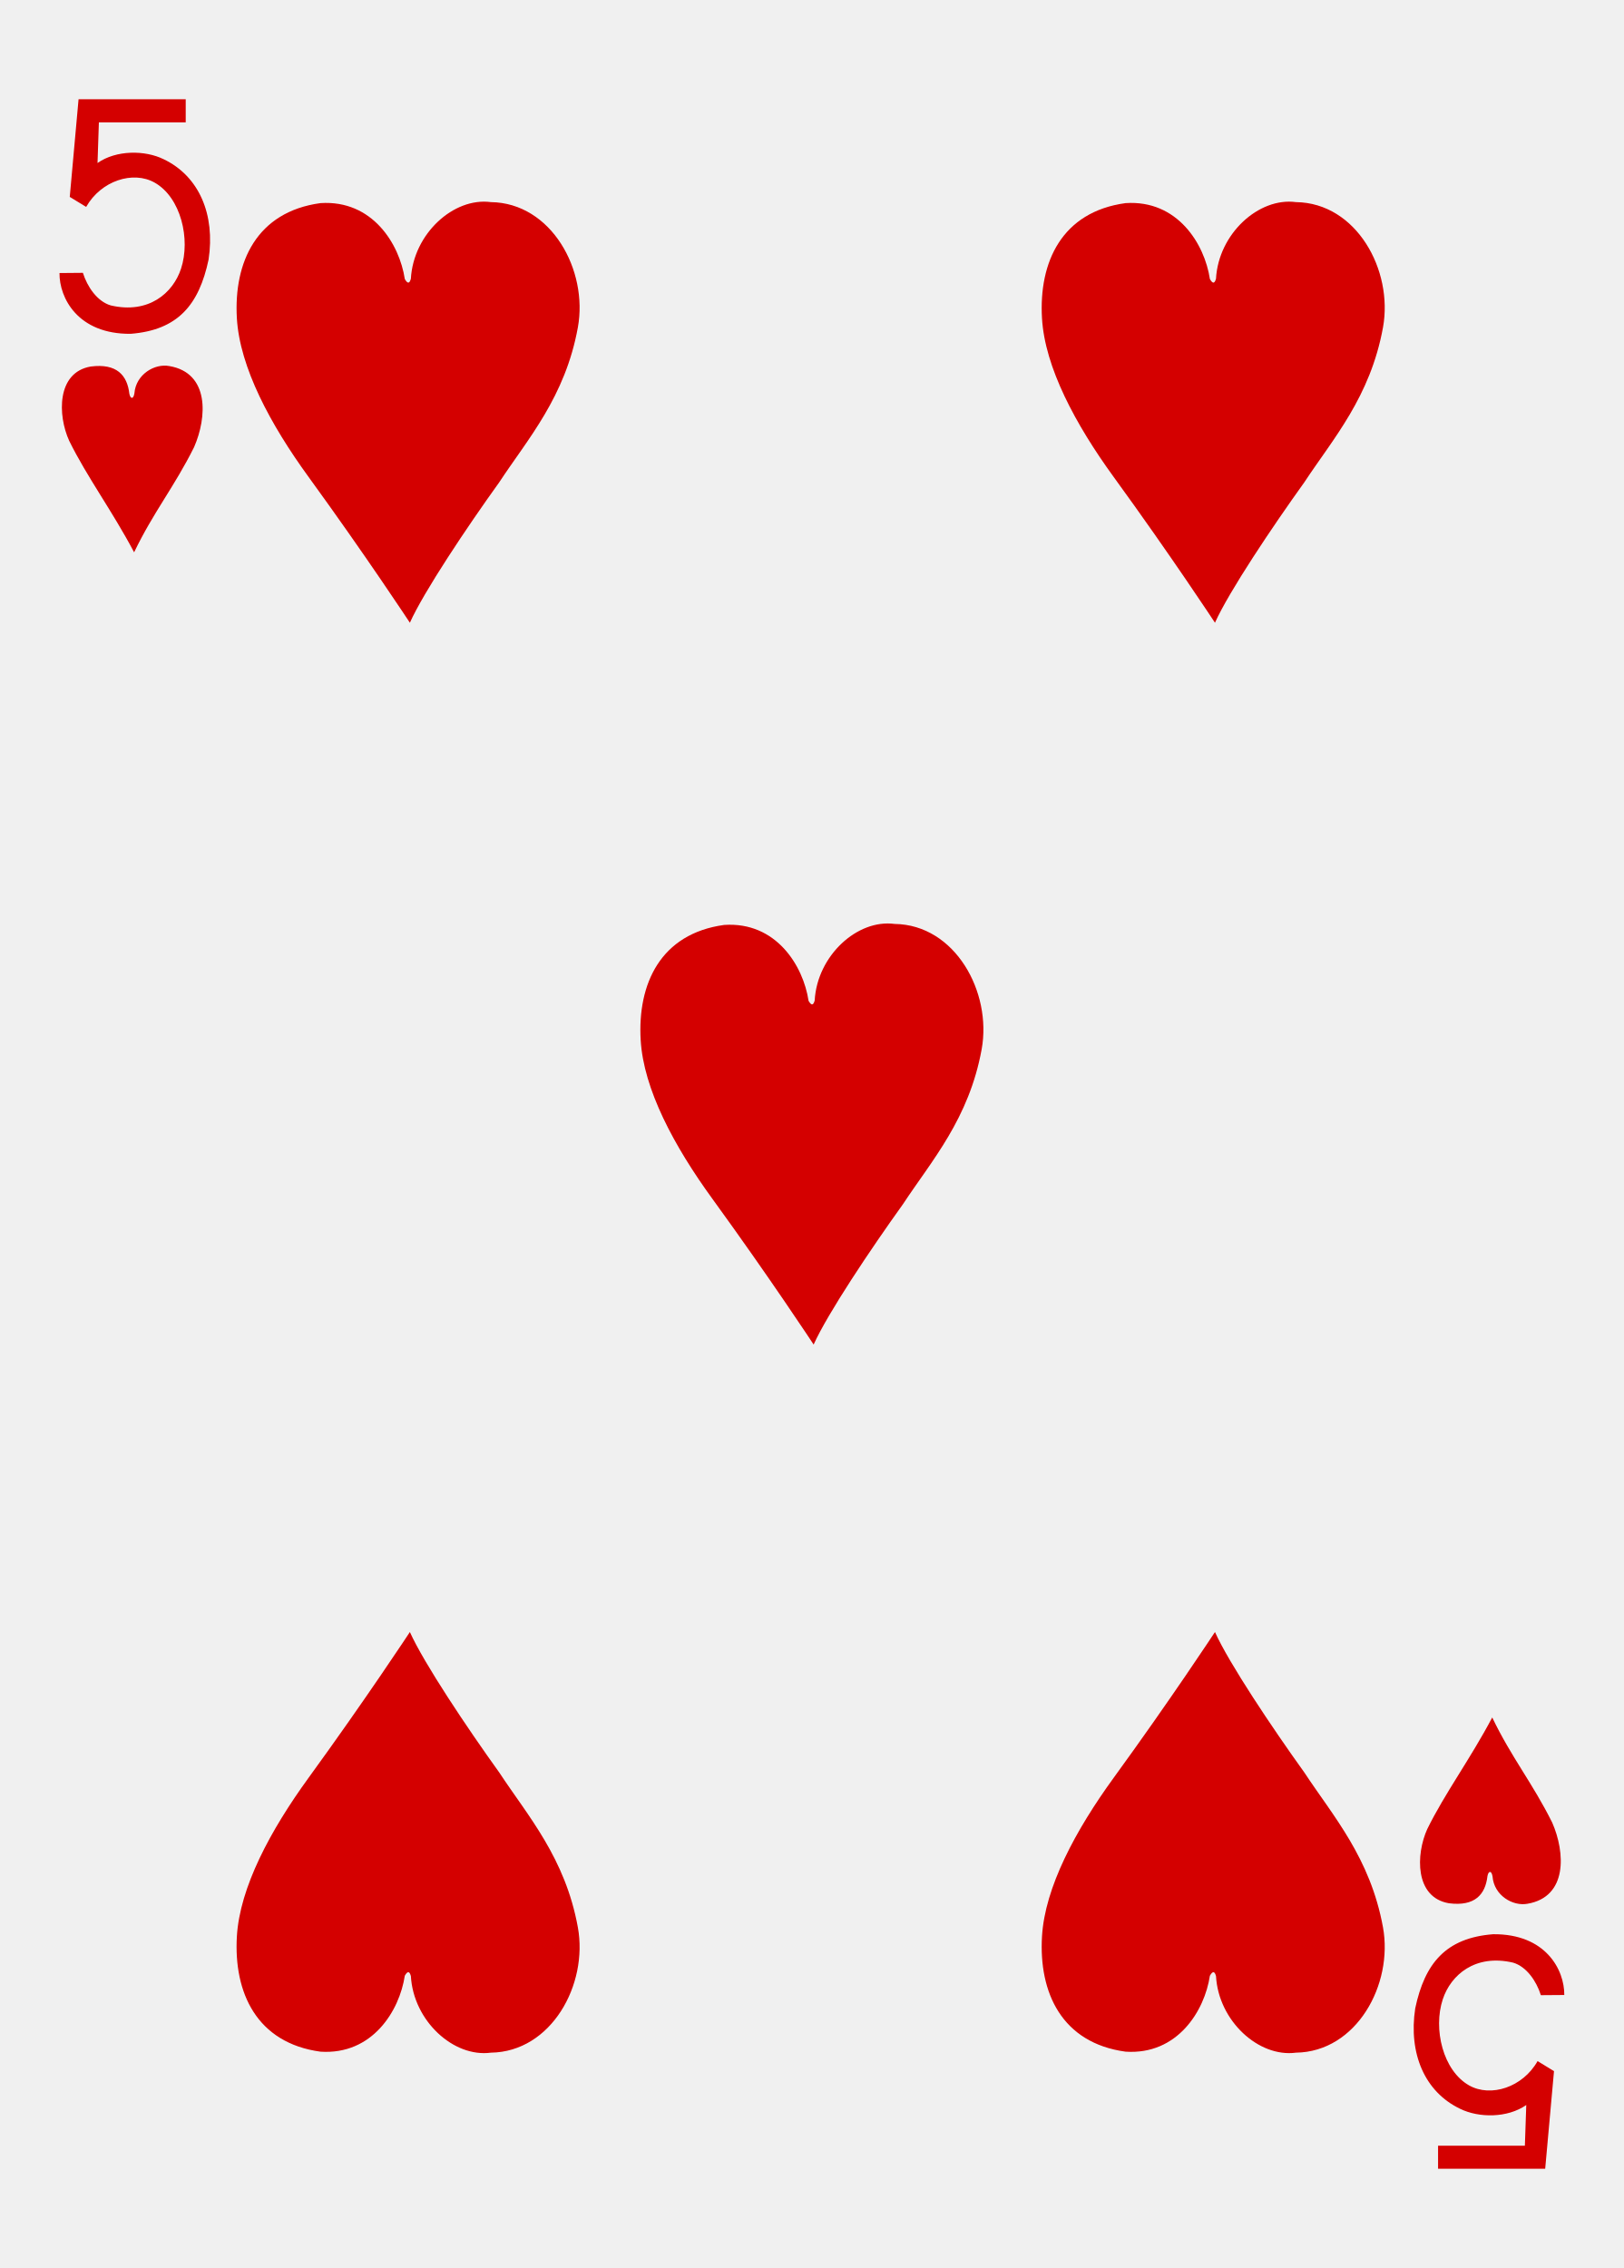
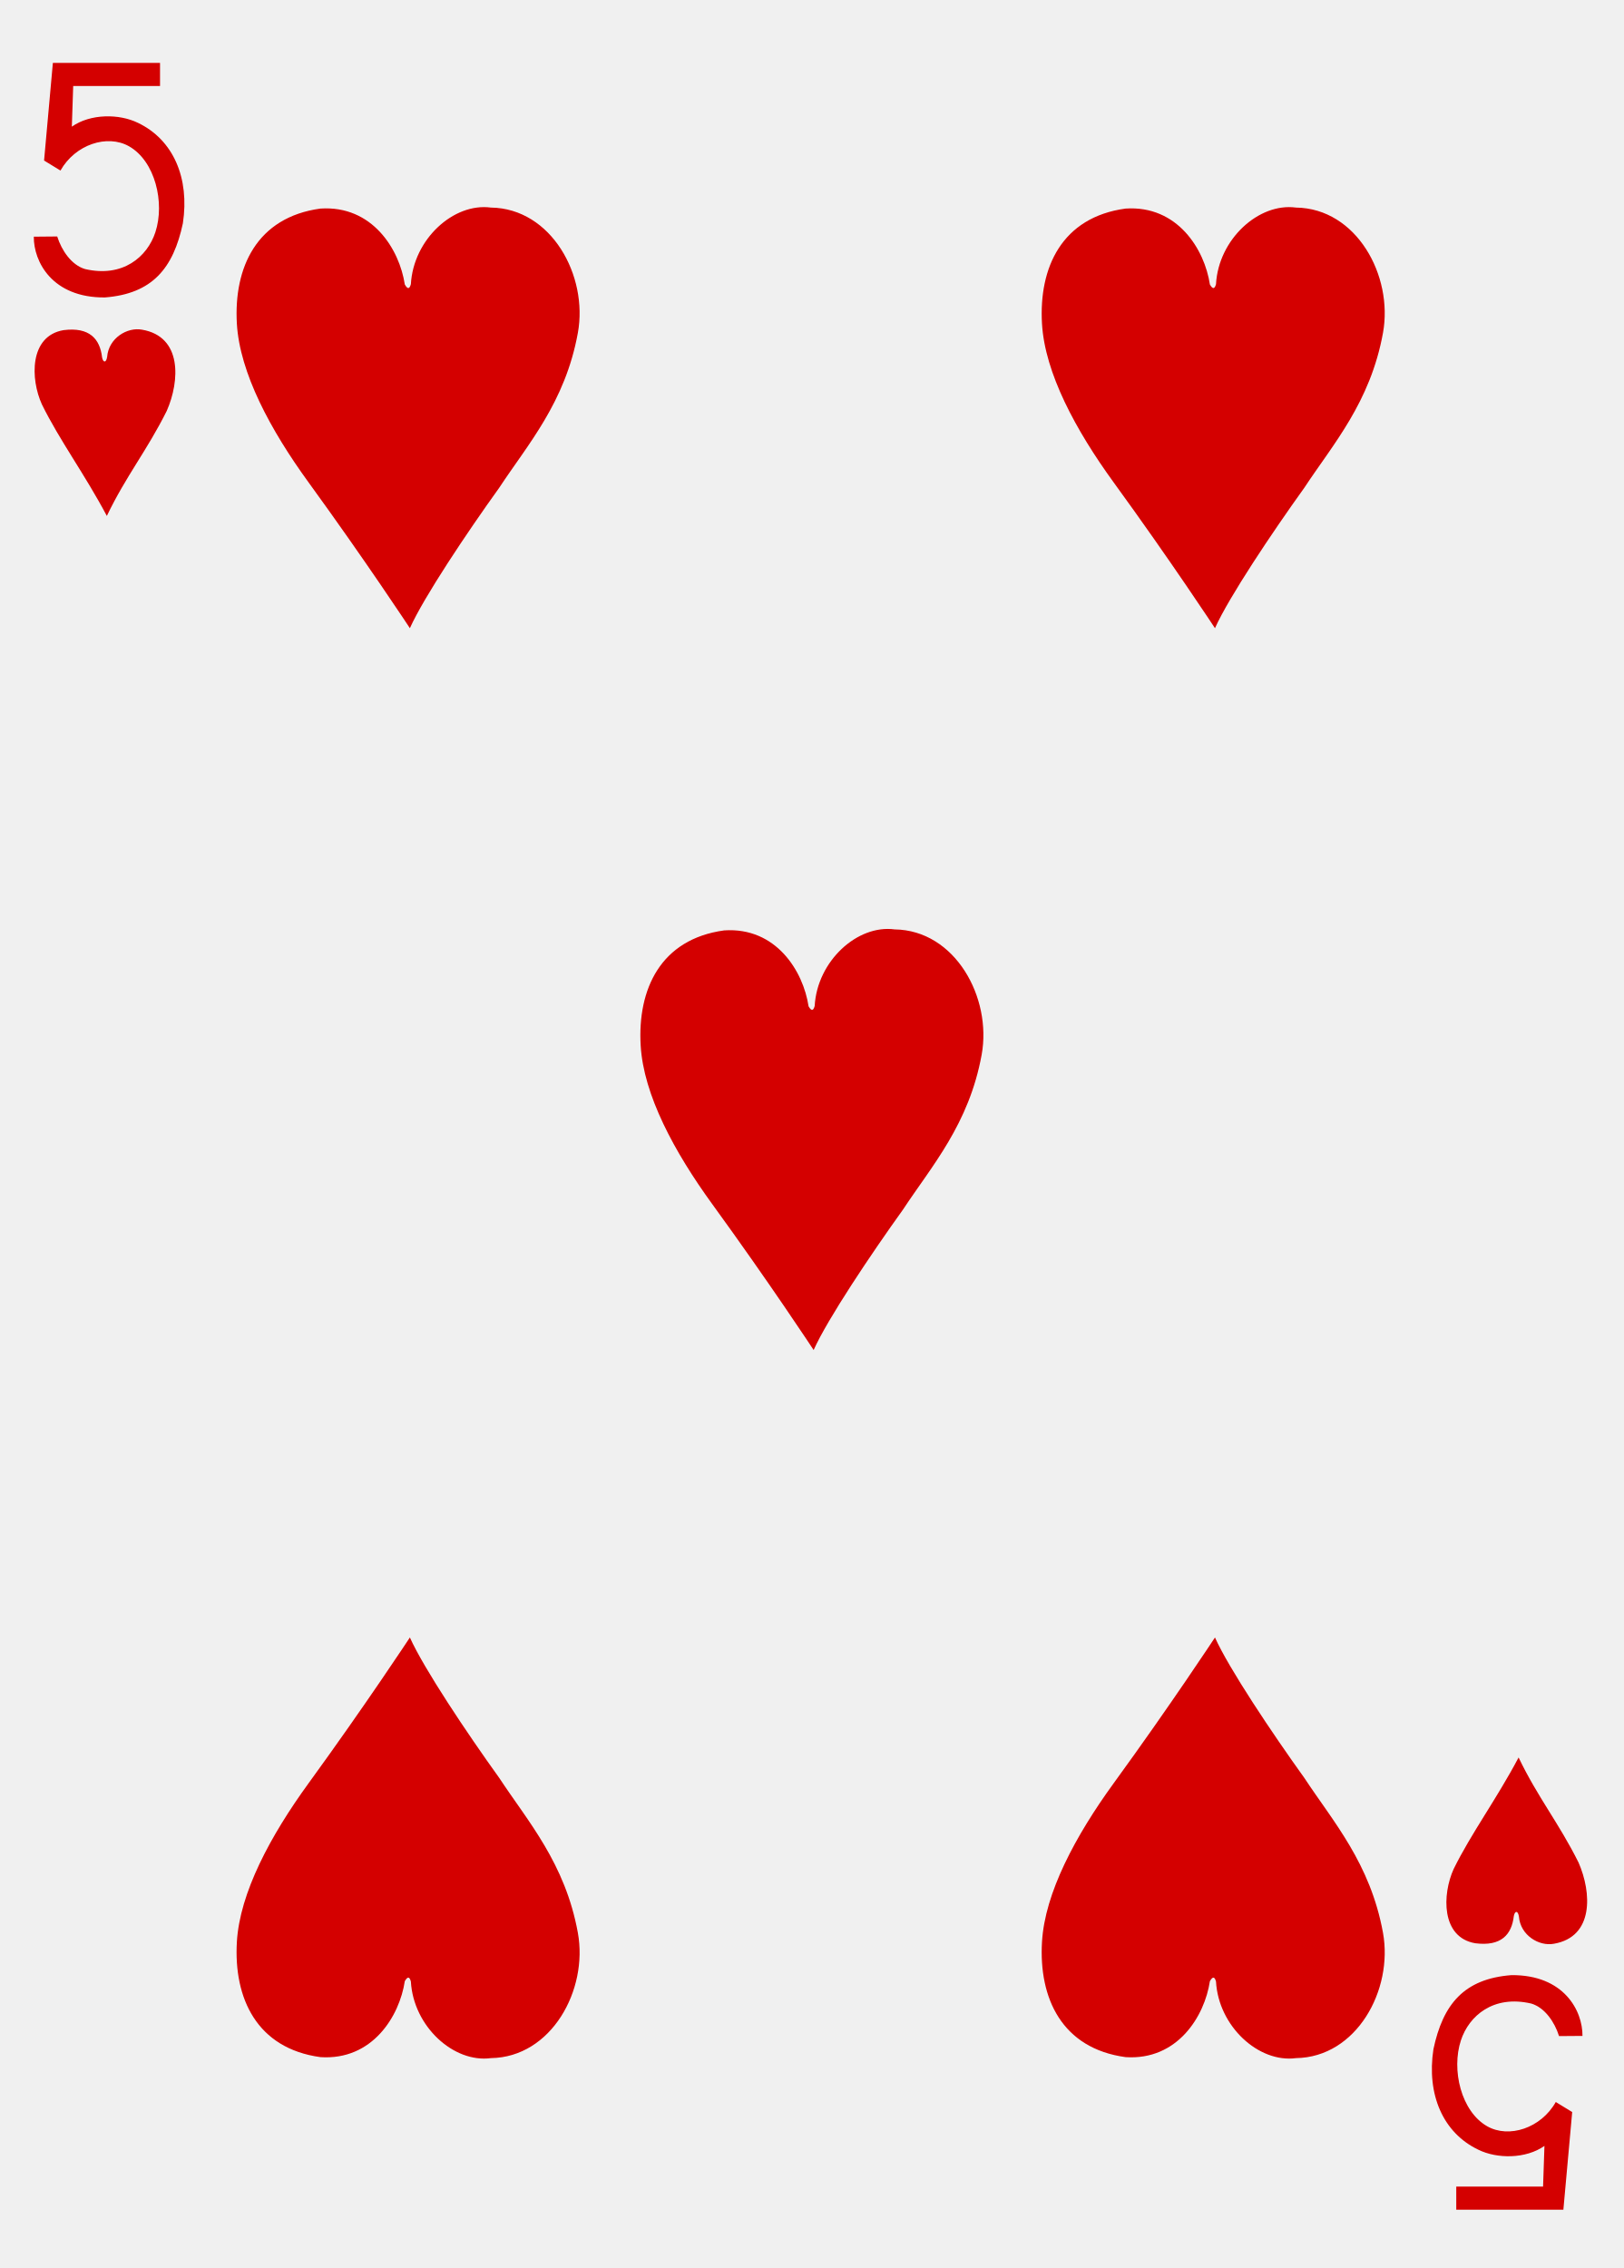
<svg xmlns="http://www.w3.org/2000/svg" version="1.1" id="Layer_1" x="0px" y="0px" width="178.582px" height="249.449px" viewBox="0 0 178.582 249.449" enable-background="new 0 0 178.582 249.449" xml:space="preserve">
  <g>
    <path fill="#FFFFFF" d="M8.504,0" />
-     <path fill="#D40000" d="M6.543,30.031l2.574-0.023c0.492,1.558,1.578,3.14,3.055,3.582c4.168,0.976,6.855-1.352,7.738-4.039   c1.07-3.258-0.024-7.836-2.895-9.461c-2.379-1.352-5.914-0.211-7.539,2.668l-1.804-1.102L8.64,10.918h11.785v2.539h-9.55   l-0.149,4.473c2.051-1.442,5.215-1.43,7.27-0.418c3.89,1.855,5.699,6.074,4.941,11.05c-1.051,4.946-3.359,7.747-8.574,8.153   C8.566,36.762,6.519,32.777,6.543,30.031L6.543,30.031z M6.543,30.031" />
-     <path fill="#D40000" d="M172.039,219.422l-2.578,0.019c-0.488-1.554-1.578-3.14-3.051-3.577c-4.172-0.977-6.855,1.352-7.738,4.038   c-1.074,3.259,0.023,7.837,2.895,9.462c2.379,1.348,5.914,0.211,7.535-2.673l1.805,1.106l-0.969,10.738h-11.781v-2.539h9.547   l0.152-4.474c-2.055,1.442-5.215,1.431-7.27,0.418c-3.891-1.854-5.699-6.073-4.941-11.05c1.047-4.945,3.359-7.75,8.574-8.152   C170.015,212.687,172.062,216.672,172.039,219.422L172.039,219.422z M172.039,219.422" />
-     <path fill="#D40000" d="M7.609,48.48c-1.269-2.777-1.406-7.523,2.375-8.168c2.852-0.367,4.012,0.961,4.242,2.993   c0.114,0.597,0.449,0.632,0.555-0.043c0.164-2.09,2.23-3.309,3.844-3c4.422,0.754,4.164,5.621,2.718,8.922   c-2.183,4.382-4.48,7.152-6.593,11.562C12.316,56.152,9.543,52.422,7.609,48.48L7.609,48.48z M7.609,48.48" />
-     <path fill="#D40000" d="M35.242,22.34c5.715-0.379,8.695,4.5,9.277,8.347c0.348,0.614,0.535,0.442,0.668-0.031   c0.281-4.941,4.699-8.976,8.797-8.426c6.66,0.086,10.711,7.5,9.57,13.774c-1.39,7.668-5.519,12.281-8.644,17.035   c-3.539,4.922-8.297,12.031-9.832,15.453c0,0-4.84-7.363-11.133-16.023C29.734,46.68,26.367,40.402,26.05,35   C25.695,28.828,28.226,23.297,35.242,22.34L35.242,22.34z M35.242,22.34" />
-     <path fill="#D40000" d="M123.789,22.34c5.715-0.379,8.695,4.5,9.273,8.347c0.348,0.614,0.539,0.442,0.672-0.031   c0.277-4.941,4.699-8.976,8.793-8.426c6.664,0.086,10.711,7.5,9.574,13.774c-1.391,7.668-5.52,12.281-8.648,17.035   c-3.535,4.922-8.297,12.031-9.832,15.453c0,0-4.836-7.363-11.133-16.023c-4.207-5.789-7.578-12.067-7.891-17.469   C114.238,28.828,116.773,23.297,123.789,22.34L123.789,22.34z M123.789,22.34" />
-     <path fill="#D40000" d="M79.648,101.73c5.719-0.382,8.695,4.5,9.277,8.348c0.348,0.609,0.54,0.438,0.672-0.035   c0.277-4.938,4.699-8.977,8.793-8.422c6.66,0.086,10.711,7.5,9.574,13.774c-1.391,7.664-5.52,12.281-8.648,17.035   c-3.535,4.922-8.297,12.031-9.832,15.453c0,0-4.84-7.363-11.133-16.024c-4.211-5.788-7.578-12.065-7.89-17.467   C70.101,108.219,72.632,102.687,79.648,101.73L79.648,101.73z M79.648,101.73" />
-     <path fill="#D40000" d="M35.242,225.656c5.715,0.379,8.695-4.504,9.277-8.352c0.348-0.609,0.535-0.438,0.668,0.035   c0.281,4.938,4.699,8.976,8.797,8.426c6.66-0.09,10.711-7.5,9.57-13.777c-1.39-7.664-5.519-12.281-8.644-17.035   c-3.539-4.922-8.297-12.031-9.832-15.453c0,0-4.84,7.363-11.133,16.022c-4.211,5.793-7.578,12.067-7.895,17.47   C25.695,219.164,28.226,224.699,35.242,225.656L35.242,225.656z M35.242,225.656" />
-     <path fill="#D40000" d="M123.789,225.656c5.715,0.379,8.695-4.504,9.273-8.352c0.348-0.609,0.539-0.438,0.672,0.035   c0.277,4.938,4.699,8.976,8.793,8.426c6.664-0.09,10.711-7.5,9.574-13.777c-1.391-7.664-5.52-12.281-8.648-17.035   c-3.535-4.922-8.297-12.031-9.832-15.453c0,0-4.836,7.363-11.133,16.022c-4.207,5.793-7.578,12.067-7.891,17.47   C114.238,219.164,116.773,224.699,123.789,225.656L123.789,225.656z M123.789,225.656" />
-     <path fill="#D40000" d="M156.972,201.164c-1.266,2.781-1.402,7.526,2.379,8.168c2.848,0.367,4.008-0.957,4.238-2.992   c0.113-0.598,0.449-0.633,0.559,0.047c0.16,2.086,2.227,3.304,3.844,3c4.422-0.758,4.164-5.625,2.719-8.926   c-2.184-4.383-4.48-7.149-6.598-11.563C161.683,193.492,158.91,197.223,156.972,201.164L156.972,201.164z M156.972,201.164" />
+     <path fill="#D40000" d="M3.718,26.031l2.574-0.023c0.492,1.558,1.578,3.14,3.055,3.582c4.168,0.976,6.855-1.352,7.738-4.039   c1.07-3.258-0.024-7.836-2.895-9.461c-2.379-1.352-5.914-0.211-7.539,2.668l-1.804-1.102L5.815,6.918H17.6v2.539H8.05L7.901,13.93   c2.051-1.442,5.215-1.43,7.27-0.418c3.89,1.855,5.699,6.074,4.941,11.05c-1.051,4.946-3.359,7.747-8.574,8.153   C5.741,32.762,3.694,28.777,3.718,26.031L3.718,26.031z" />
+     <path fill="#D40000" d="M174.039,223.922l-2.578,0.02c-0.488-1.555-1.578-3.141-3.051-3.577c-4.172-0.978-6.855,1.352-7.738,4.038   c-1.074,3.259,0.023,7.837,2.895,9.462c2.379,1.348,5.914,0.211,7.535-2.673l1.806,1.105l-0.97,10.738h-11.78v-2.539h9.547   l0.151-4.475c-2.055,1.442-5.215,1.432-7.27,0.418c-3.891-1.854-5.699-6.072-4.941-11.049c1.047-4.945,3.359-7.75,8.574-8.152   C172.016,217.188,174.063,221.172,174.039,223.922L174.039,223.922z" />
+     <path fill="#D40000" d="M4.609,44.48c-1.269-2.777-1.406-7.523,2.375-8.168c2.852-0.367,4.012,0.961,4.242,2.993   c0.114,0.597,0.449,0.632,0.555-0.043c0.164-2.09,2.23-3.309,3.844-3c4.422,0.754,4.164,5.621,2.718,8.922   c-2.183,4.382-4.48,7.152-6.593,11.562C9.316,52.152,6.543,48.422,4.609,44.48L4.609,44.48z" />
+     <path fill="#D40000" d="M35.242,22.94c5.715-0.379,8.695,4.5,9.277,8.347c0.348,0.614,0.535,0.442,0.668-0.031   c0.281-4.941,4.699-8.976,8.797-8.426c6.66,0.086,10.711,7.5,9.57,13.774c-1.39,7.668-5.519,12.281-8.644,17.035   c-3.539,4.922-8.297,12.031-9.832,15.453c0,0-4.84-7.363-11.133-16.023c-4.211-5.789-7.578-12.067-7.895-17.469   C25.695,29.429,28.226,23.897,35.242,22.94L35.242,22.94z" />
+     <path fill="#D40000" d="M123.789,22.94c5.715-0.379,8.695,4.5,9.273,8.347c0.348,0.614,0.539,0.442,0.672-0.031   c0.276-4.941,4.699-8.976,8.793-8.426c6.664,0.086,10.711,7.5,9.574,13.774c-1.392,7.668-5.521,12.281-8.648,17.035   c-3.535,4.922-8.297,12.031-9.832,15.453c0,0-4.836-7.363-11.133-16.023c-4.207-5.789-7.578-12.067-7.891-17.469   C114.238,29.429,116.773,23.897,123.789,22.94L123.789,22.94z" />
+     <path fill="#D40000" d="M79.648,102.331c5.719-0.382,8.695,4.5,9.277,8.348c0.348,0.609,0.54,0.438,0.672-0.035   c0.277-4.938,4.699-8.977,8.793-8.422c6.659,0.086,10.711,7.5,9.573,13.774c-1.391,7.664-5.521,12.28-8.647,17.034   c-3.535,4.922-8.297,12.031-9.833,15.453c0,0-4.84-7.363-11.133-16.023c-4.211-5.789-7.578-12.064-7.89-17.466   C70.101,108.819,72.632,103.288,79.648,102.331L79.648,102.331z" />
+     <path fill="#D40000" d="M35.242,226.256c5.715,0.379,8.695-4.504,9.277-8.352c0.348-0.609,0.535-0.438,0.668,0.034   c0.281,4.938,4.699,8.976,8.797,8.427c6.66-0.091,10.711-7.5,9.57-13.777c-1.39-7.664-5.519-12.281-8.644-17.035   c-3.539-4.922-8.297-12.031-9.832-15.453c0,0-4.84,7.363-11.133,16.021c-4.211,5.793-7.578,12.067-7.895,17.471   C25.695,219.764,28.226,225.299,35.242,226.256L35.242,226.256z" />
+     <path fill="#D40000" d="M123.789,226.256c5.715,0.379,8.695-4.504,9.273-8.352c0.348-0.609,0.539-0.438,0.672,0.034   c0.276,4.938,4.699,8.976,8.793,8.427c6.664-0.091,10.711-7.5,9.574-13.777c-1.392-7.664-5.521-12.281-8.648-17.035   c-3.535-4.922-8.297-12.031-9.832-15.453c0,0-4.836,7.363-11.133,16.021c-4.207,5.793-7.578,12.067-7.891,17.471   C114.238,219.764,116.773,225.299,123.789,226.256L123.789,226.256z" />
+     <path fill="#D40000" d="M159.872,205.564c-1.267,2.781-1.402,7.525,2.379,8.168c2.848,0.367,4.008-0.957,4.237-2.992   c0.113-0.598,0.449-0.633,0.56,0.047c0.16,2.086,2.227,3.305,3.844,3c4.422-0.758,4.164-5.625,2.719-8.926   c-2.184-4.383-4.48-7.148-6.598-11.563C164.583,197.893,161.81,201.623,159.872,205.564L159.872,205.564z" />
  </g>
</svg>
